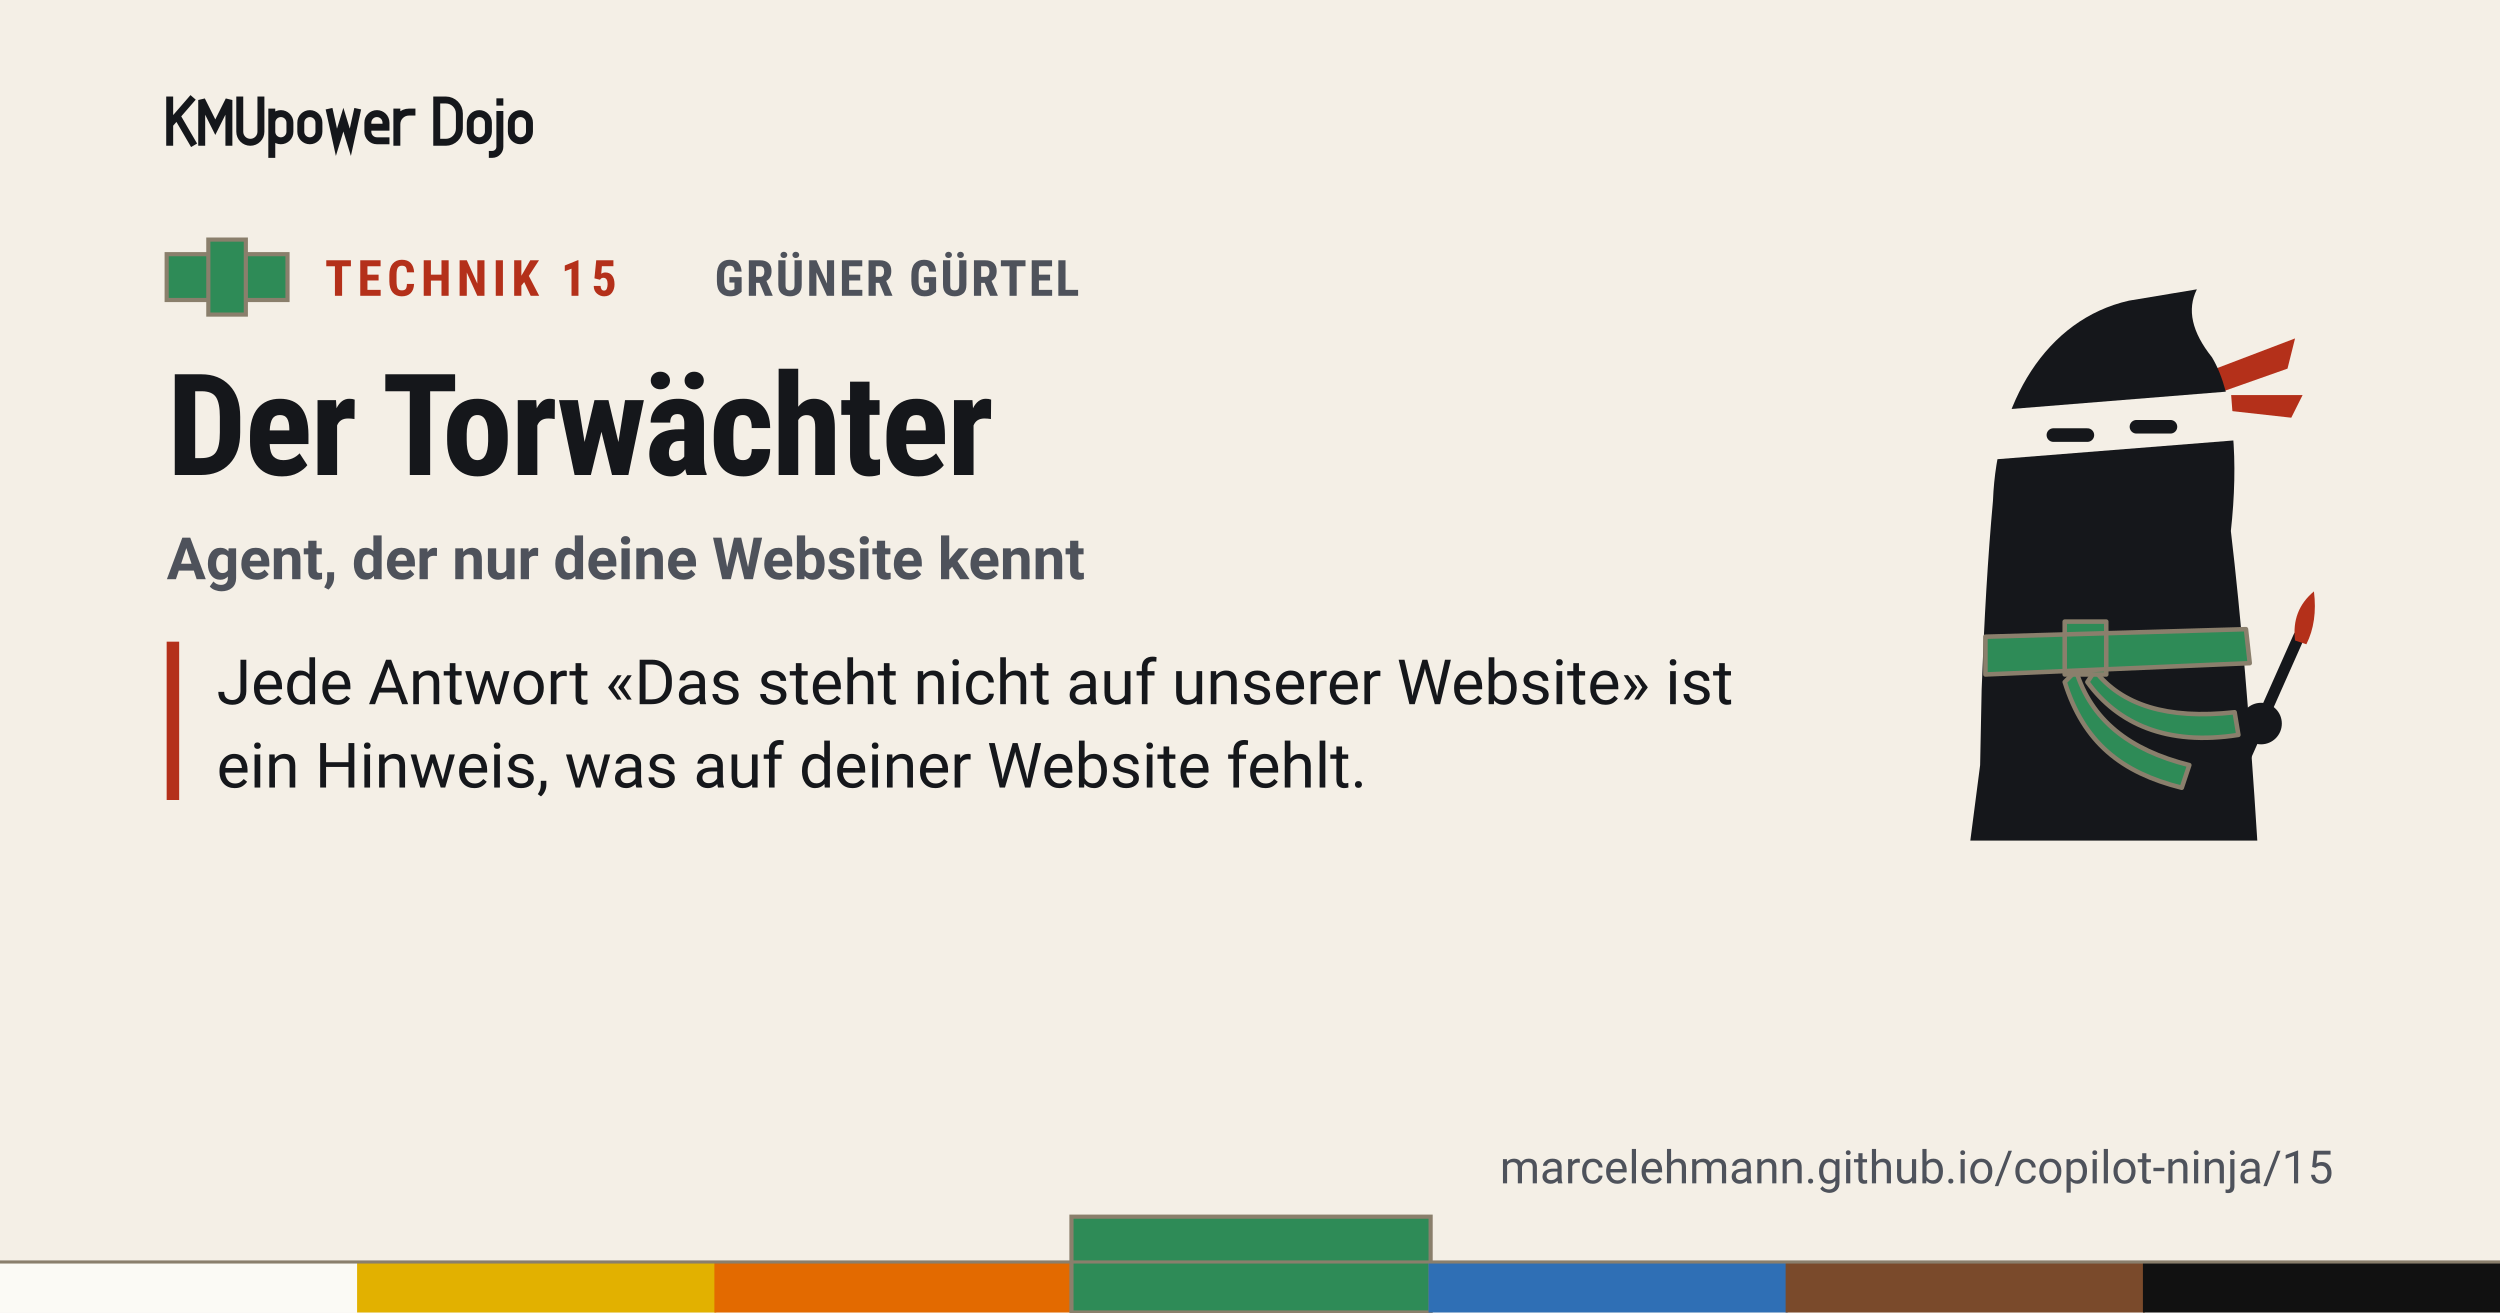
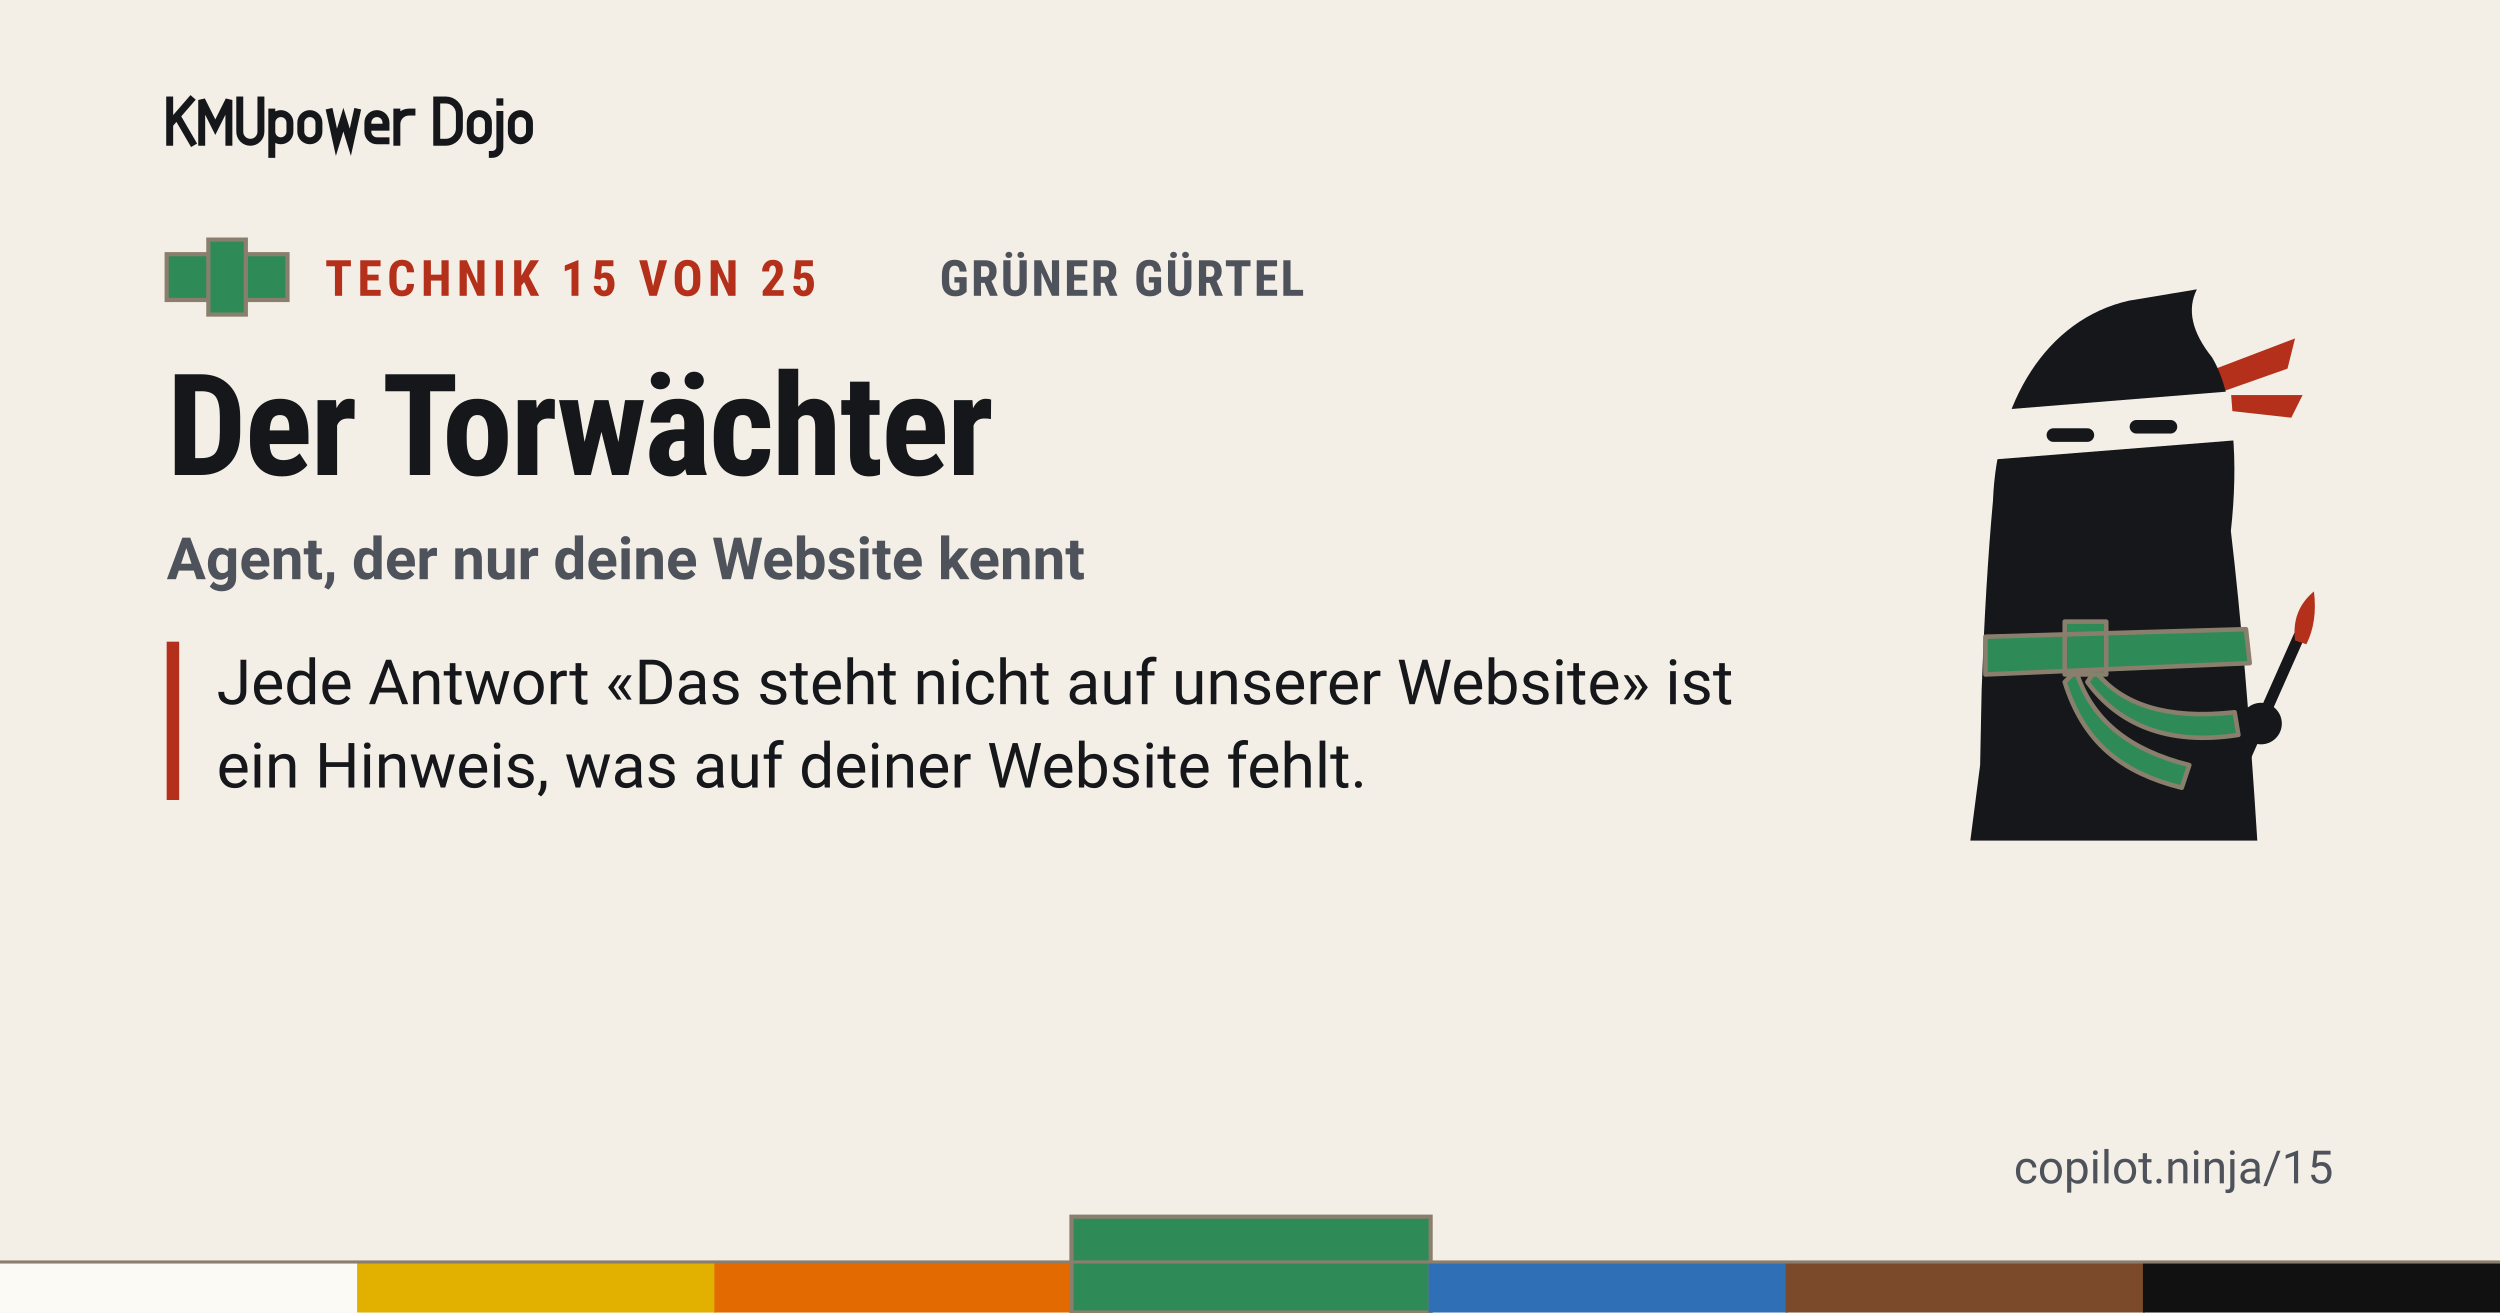
<svg xmlns="http://www.w3.org/2000/svg" width="1200" height="630" viewBox="0 0 1200 630" role="img" aria-label="Technik 15: Der Torwächter. Jede Antwort «Das steht nicht auf unserer Website» ist ein Hinweis, was auf deiner Website fehlt.">
  <rect width="1200" height="630" fill="#F4EFE6" />
  <g transform="translate(80 48) scale(1.45)" fill="none" stroke="#15171B" stroke-width="2.3" stroke-linecap="square">
    <path d="M1 0V14M8 0L1.5 7.5M3.6 5.6L8.5 14M11.6 14V0L16.1 9L20.6 0V14M24.2 0V10.5A3.5 3.5 0 0 0 31.2 10.5V0M34.8 18V4M34.8 7.5A3 3 0 0 1 40.8 7.5V10.5A3 3 0 0 1 34.8 10.5M44.4 7.5A3 3 0 0 1 50.4 7.5V10.5A3 3 0 0 1 44.4 10.5ZM54 4L56.2 14L58.5 6.5L60.8 14L63 4M66.8 9H72.6V7.5A3 3 0 0 0 66.6 7.5V10.5A3 3 0 0 0 69.6 13.5H72.6M76.2 14V4M76.2 8A4 4 0 0 1 80.2 4H81.2M89.4 0H92.4A4.5 4.5 0 0 1 96.9 4.5V9.5A4.5 4.5 0 0 1 92.4 14H89.4ZM100.5 7.5A3 3 0 0 1 106.5 7.5V10.5A3 3 0 0 1 100.5 10.5ZM110.3 4.8V15.5A2.5 2.5 0 0 1 107.8 18M110.3 0.6V0.7M114.1 7.5A3 3 0 0 1 120.1 7.5V10.5A3 3 0 0 1 114.1 10.5Z" />
  </g>
  <rect x="80" y="122" width="58" height="22" fill="#2E8B57" stroke="#8A7F6C" stroke-width="2" />
  <rect x="100" y="115" width="18" height="36" fill="#2E8B57" stroke="#8A7F6C" stroke-width="2" />
-   <text x="156" y="142" font-family="Bahnschrift, 'Avenir Next Condensed', 'Roboto Condensed', 'Arial Narrow', sans-serif" font-weight="700" font-size="24" letter-spacing="2.5" fill="#B4301A">TECHNIK 15</text>
-   <text x="343" y="142" font-family="Bahnschrift, 'Avenir Next Condensed', 'Roboto Condensed', 'Arial Narrow', sans-serif" font-weight="600" font-size="24" letter-spacing="1" fill="#4E525B">GRÜNER GÜRTEL</text>
+   <text x="156" y="142" font-family="Bahnschrift, 'Avenir Next Condensed', 'Roboto Condensed', 'Arial Narrow', sans-serif" font-weight="700" font-size="24" letter-spacing="2.5" fill="#B4301A">TECHNIK 15 VON 25</text>
+   <text x="451" y="142" font-family="Bahnschrift, 'Avenir Next Condensed', 'Roboto Condensed', 'Arial Narrow', sans-serif" font-weight="600" font-size="24" letter-spacing="1" fill="#4E525B">GRÜNER GÜRTEL</text>
  <text x="80" y="228" font-size="68" font-family="Bahnschrift, 'Avenir Next Condensed', 'Roboto Condensed', 'Arial Narrow', sans-serif" font-weight="700" fill="#15171B" letter-spacing="-1">Der Torwächter</text>
  <text x="80" y="278" font-size="28" font-family="'Segoe UI', system-ui, -apple-system, Roboto, Arial, sans-serif" font-weight="600" fill="#4E525B">Agent, der nur deine Website kennt</text>
  <rect x="80" y="308" width="6" height="76" fill="#B4301A" />
  <text x="104" y="338" font-size="30" font-family="'Segoe UI', system-ui, -apple-system, Roboto, Arial, sans-serif" fill="#15171B">Jede Antwort «Das steht nicht auf unserer Website» ist</text>
  <text x="104" y="378" font-size="30" font-family="'Segoe UI', system-ui, -apple-system, Roboto, Arial, sans-serif" fill="#15171B">ein Hinweis, was auf deiner Website fehlt.</text>
  <svg x="902" y="128" width="218" height="290" viewBox="0 0 120 160">
    <style>.t-koerper{fill:#15171B}.t-gesicht{fill:#F4EFE6}.t-augen{fill:none;stroke:#15171B;stroke-width:3.6;stroke-linecap:round}.t-band,.t-pinsel-spitze{fill:#B4301A}.t-guertel,.t-guertel-enden{fill:#2E8B57;stroke:#8A7F6C;stroke-width:1.2;stroke-linejoin:round}.t-pinsel-stiel{fill:none;stroke:#15171B;stroke-width:3;stroke-linecap:round}.t-hand{fill:#15171B}.t-rolle,.t-strich{display:none}</style>
    <g class="t-figur">
      <path class="t-band" d="M89 27l21-8-2 8-17 6zM90 34h22l-3 6-18-2z" />
      <path class="t-koerper" d="M24 152l2.6-20 .4-20q1-28 3-50c1-26 14-48 36-53l18-3q-4 8 4 18c6 10 7 28 5 46q4 34 7 82z" />
      <path class="t-gesicht" d="M31 38l62-5 1 13-63 5z" />
      <path class="t-augen" d="M46 44.6h9M68 42.4h9" />
      <g class="t-rolle">
        <path class="t-rolle-blatt" d="M30 114h60v18H30z" />
        <path class="t-rolle-zeilen" d="M38 120h40M38 126h28" />
        <path class="t-rolle-enden" d="M25 111h6v24h-6zM89 111h6v24h-6z" />
      </g>
      <path class="t-guertel-enden" d="M52 107c4 13 14 21 30 25l-2 6c-16-4-26-12-31-28zM57 107c7 9 19 13 37 11l1 6c-19 3-32-3-40-14z" />
      <path class="t-guertel" d="M28 98l69-2 1 9-70 3zM49 94h11v14H49z" />
      <g class="t-pinsel">
        <path class="t-pinsel-stiel" d="M95 134l16-36" />
        <path class="t-pinsel-spitze" d="M110 99q-1-8 5-13 1 8-2 14z" />
        <circle class="t-hand" cx="101" cy="121" r="5.5" />
      </g>
      <path class="t-strich" pathLength="1" d="M24 152l2.6-20 .4-20q1-28 3-50c1-26 14-48 36-53l18-3q-4 8 4 18c6 10 7 28 5 46q4 34 7 82z" />
    </g>
  </svg>
-   <text x="1120" y="568" text-anchor="end" font-family="'Segoe UI', system-ui, -apple-system, Roboto, Arial, sans-serif" font-size="22" fill="#4E525B">marcelehmann.github.io/copilot-ninja/15</text>
+   <text x="1120" y="568" text-anchor="end" font-family="'Segoe UI', system-ui, -apple-system, Roboto, Arial, sans-serif" font-size="22" fill="#4E525B">copilot.ninja/15</text>
  <rect x="0.0" y="606" width="172.4" height="24" fill="#FBFAF5" />
  <rect x="171.4" y="606" width="172.4" height="24" fill="#E2B100" />
  <rect x="342.9" y="606" width="172.4" height="24" fill="#E36A00" />
  <rect x="514.3" y="584" width="172.4" height="46" fill="#2E8B57" stroke="#8A7F6C" stroke-width="2" />
  <rect x="685.7" y="606" width="172.4" height="24" fill="#2F6FB5" />
  <rect x="857.1" y="606" width="172.4" height="24" fill="#7A4A2B" />
  <rect x="1028.6" y="606" width="172.4" height="24" fill="#111111" />
  <rect x="0" y="605" width="1200" height="1.5" fill="#8A7F6C" />
</svg>
